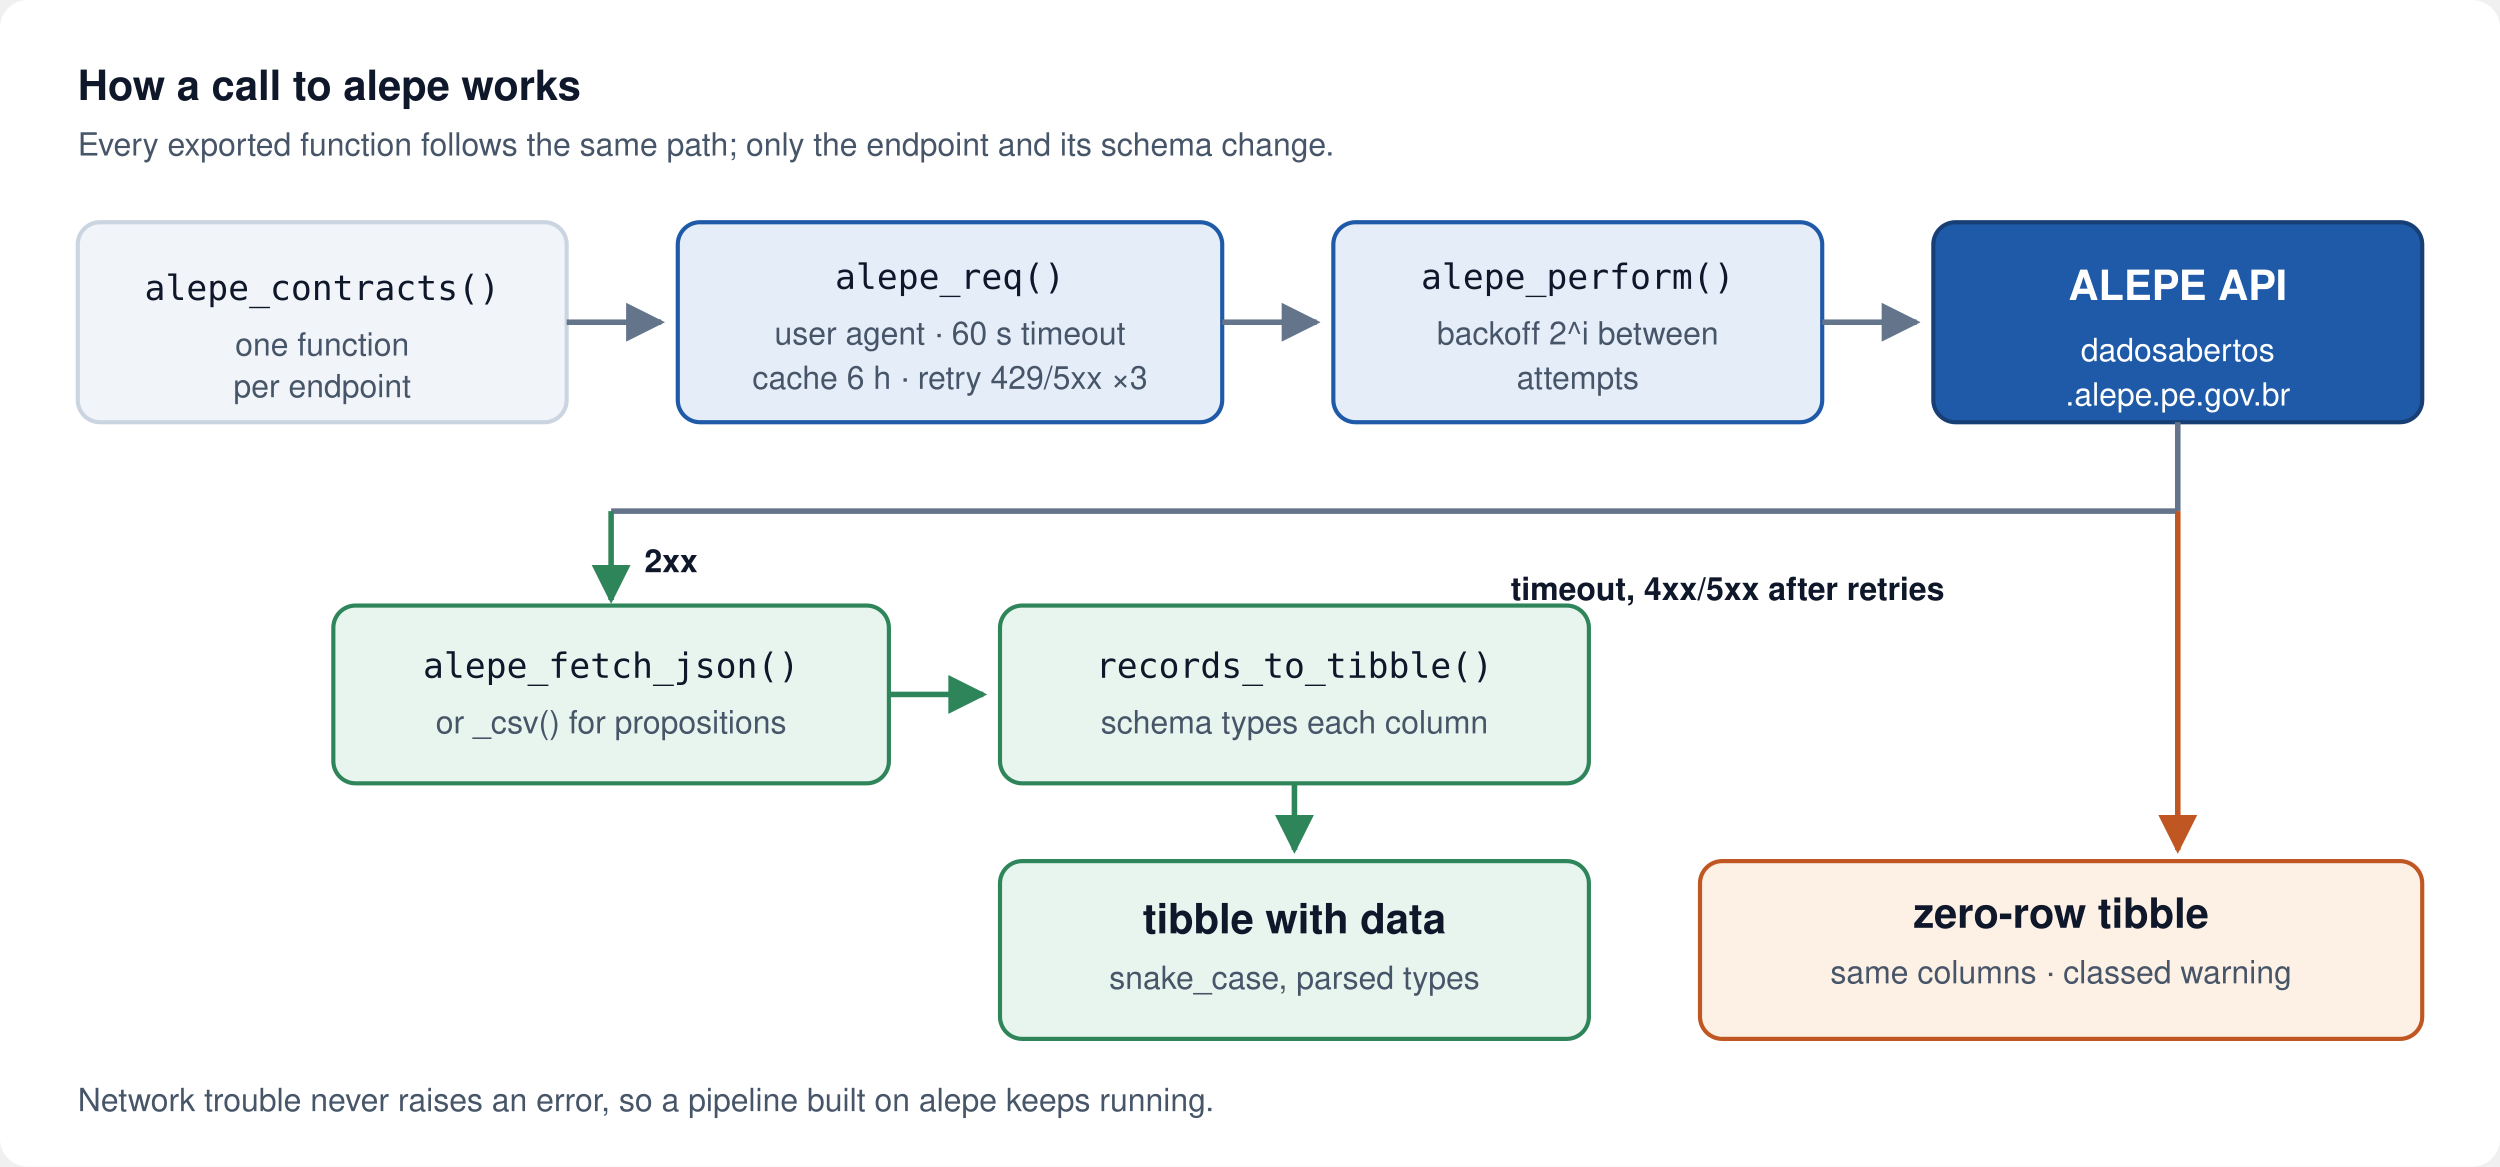
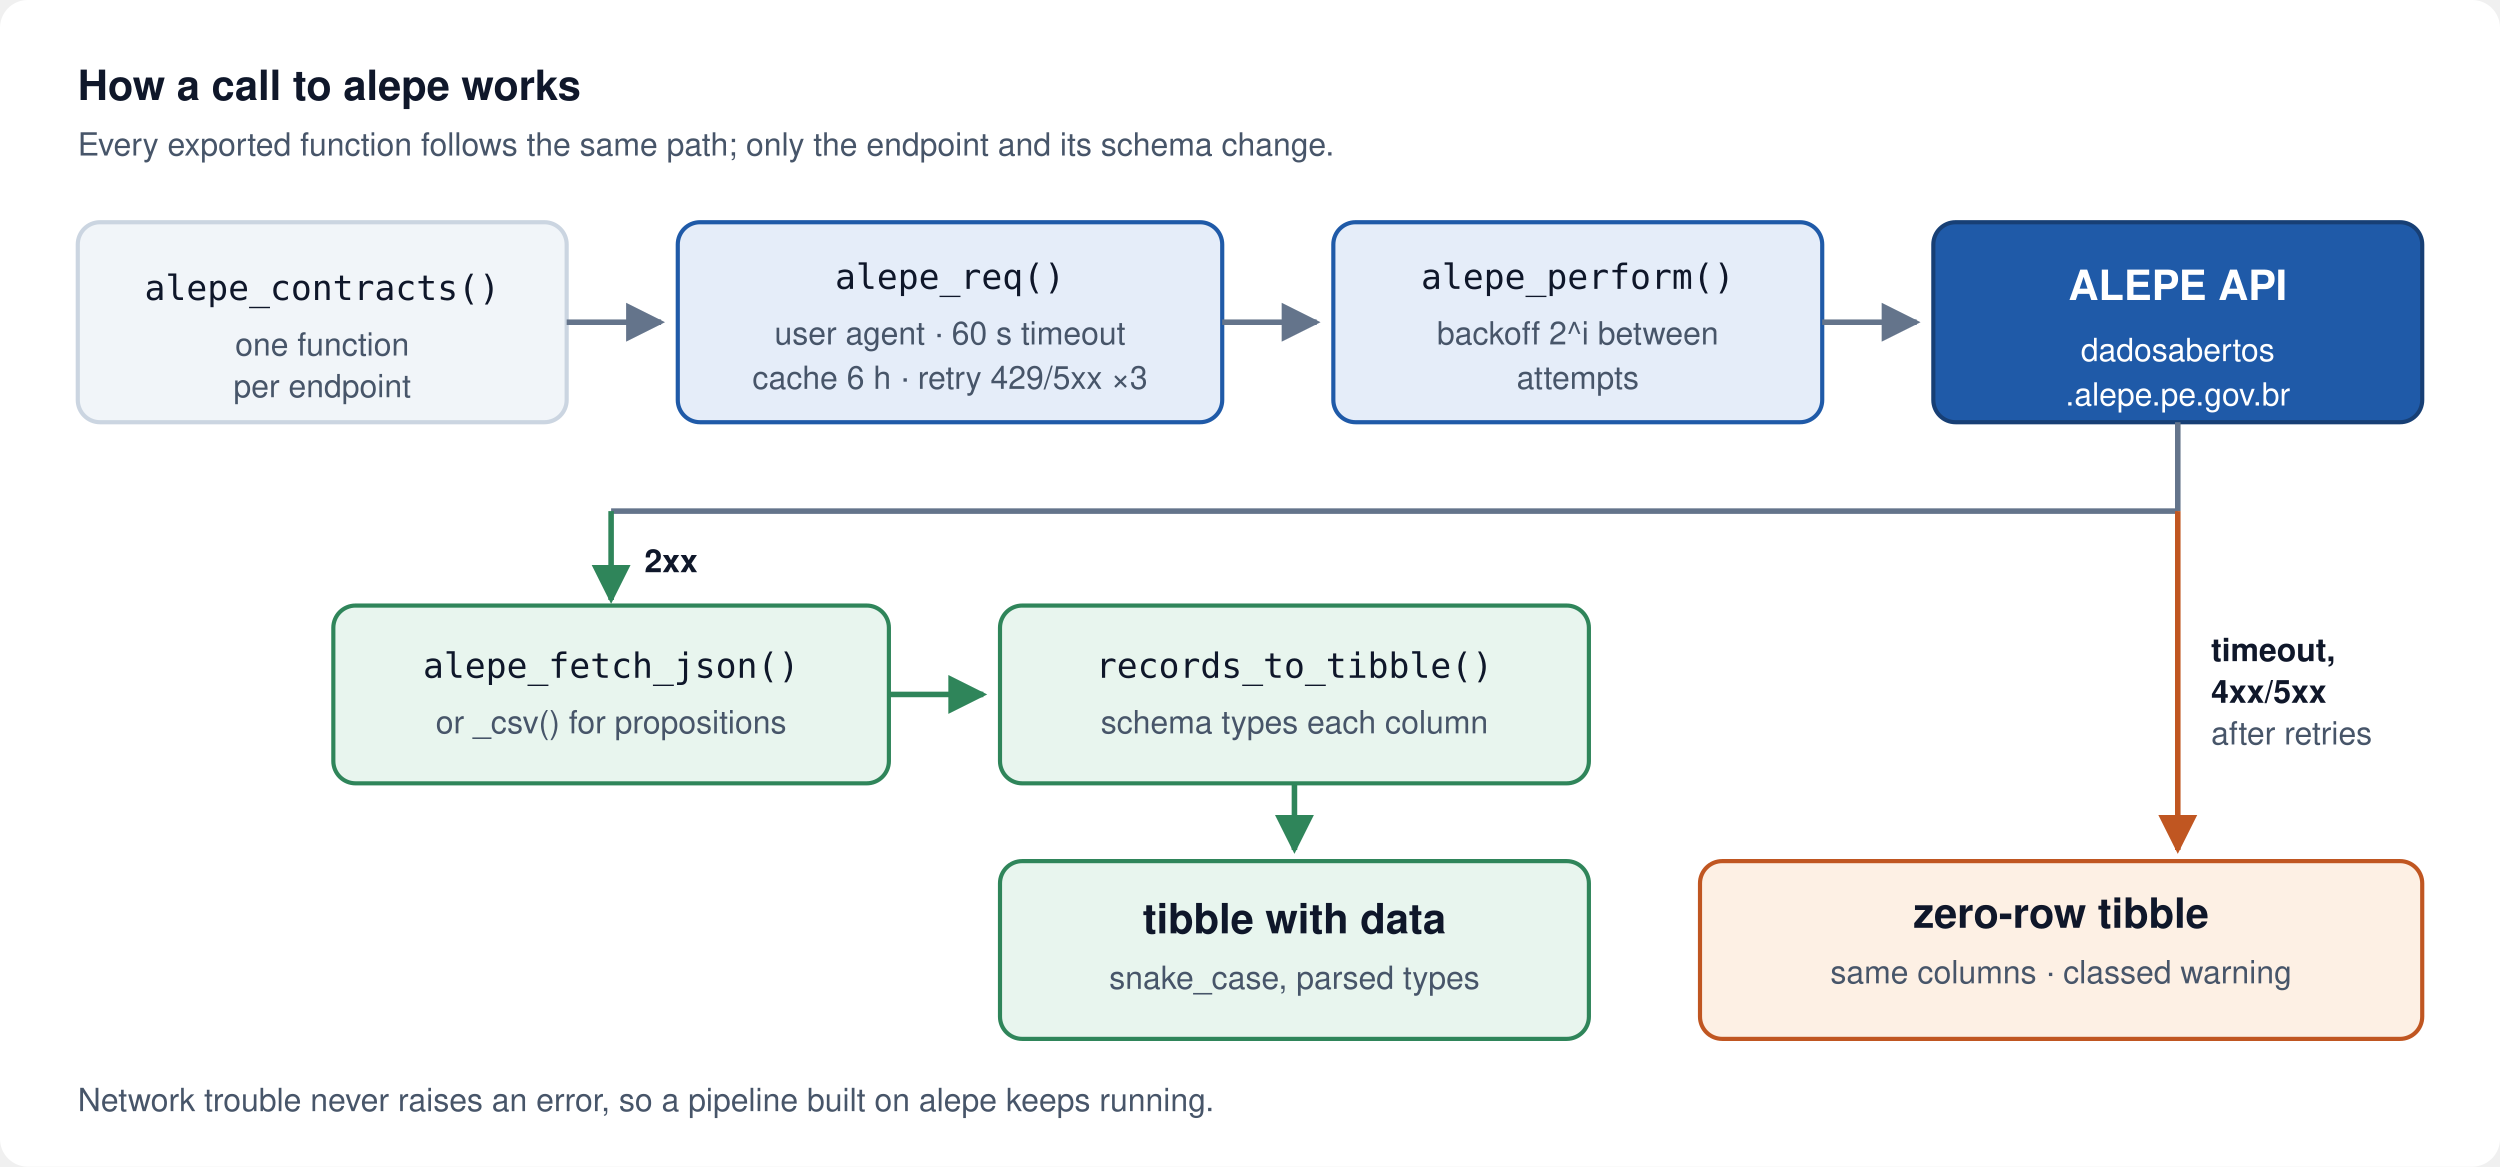
<svg xmlns="http://www.w3.org/2000/svg" viewBox="0 0 900 420" width="900" height="420" role="img" aria-labelledby="flowTitle flowDesc">
  <defs>
    <marker id="arrow" viewBox="0 0 10 10" refX="9" refY="5" markerWidth="7" markerHeight="7" orient="auto-start-reverse">
      <path d="M 0 0 L 10 5 L 0 10 z" fill="#64748b" />
    </marker>
    <marker id="arrowOk" viewBox="0 0 10 10" refX="9" refY="5" markerWidth="7" markerHeight="7" orient="auto-start-reverse">
      <path d="M 0 0 L 10 5 L 0 10 z" fill="#2f855a" />
    </marker>
    <marker id="arrowWarn" viewBox="0 0 10 10" refX="9" refY="5" markerWidth="7" markerHeight="7" orient="auto-start-reverse">
      <path d="M 0 0 L 10 5 L 0 10 z" fill="#c05621" />
    </marker>
    <style>
      .bg    { fill: #ffffff; }
      .box   { fill: #f1f5f9; stroke: #cbd5e1; stroke-width: 1.5; }
      .core  { fill: #e5edf9; stroke: #1f5aa8; stroke-width: 1.5; }
      .ok    { fill: #e8f5ee; stroke: #2f855a; stroke-width: 1.5; }
      .warn  { fill: #fdf0e4; stroke: #c05621; stroke-width: 1.5; }
      .api   { fill: #1f5aa8; stroke: #173f75; stroke-width: 1.5; }
      .t     { font-family: "Helvetica Neue", Helvetica, Arial, sans-serif; fill: #0f172a; }
      .h     { font-size: 15px; font-weight: 600; }
      .s     { font-size: 11.5px; fill: #475569; }
      .mono  { font-family: "SF Mono", Menlo, Consolas, monospace; font-size: 12.5px; }
      .white { fill: #ffffff; }
      .lbl   { font-size: 11.5px; font-weight: 600; }
    </style>
  </defs>
  <rect class="bg" x="0" y="0" width="900" height="420" rx="10" />
  <text class="t h" x="28" y="36">How a call to alepe works</text>
  <text class="t s" x="28" y="56">Every exported function follows the same path; only the endpoint and its schema change.</text>
  <rect class="box" x="28" y="80" width="176" height="72" rx="8" />
  <text class="t mono" x="116" y="108" text-anchor="middle">alepe_contracts()</text>
  <text class="t s" x="116" y="128" text-anchor="middle">one function</text>
  <text class="t s" x="116" y="143" text-anchor="middle">per endpoint</text>
  <rect class="core" x="244" y="80" width="196" height="72" rx="8" />
  <text class="t mono" x="342" y="104" text-anchor="middle">alepe_req()</text>
  <text class="t s" x="342" y="124" text-anchor="middle">user agent · 60 s timeout</text>
  <text class="t s" x="342" y="140" text-anchor="middle">cache 6 h · retry 429/5xx ×3</text>
  <rect class="core" x="480" y="80" width="176" height="72" rx="8" />
  <text class="t mono" x="568" y="104" text-anchor="middle">alepe_perform()</text>
  <text class="t s" x="568" y="124" text-anchor="middle">backoff 2^i between</text>
  <text class="t s" x="568" y="140" text-anchor="middle">attempts</text>
  <rect class="api" x="696" y="80" width="176" height="72" rx="8" />
  <text class="t white h" x="784" y="108" text-anchor="middle">ALEPE API</text>
  <text class="t white s" x="784" y="130" text-anchor="middle" fill="#dbe7f8">dadosabertos</text>
  <text class="t white s" x="784" y="146" text-anchor="middle" fill="#dbe7f8">.alepe.pe.gov.br</text>
  <line x1="204" y1="116" x2="238" y2="116" stroke="#64748b" stroke-width="2" marker-end="url(#arrow)" />
  <line x1="440" y1="116" x2="474" y2="116" stroke="#64748b" stroke-width="2" marker-end="url(#arrow)" />
  <line x1="656" y1="116" x2="690" y2="116" stroke="#64748b" stroke-width="2" marker-end="url(#arrow)" />
  <path d="M 784 152 L 784 184" stroke="#64748b" stroke-width="2" fill="none" />
  <path d="M 784 184 L 220 184" stroke="#64748b" stroke-width="2" fill="none" />
  <path d="M 220 184 L 220 216" stroke="#2f855a" stroke-width="2" fill="none" marker-end="url(#arrowOk)" />
  <path d="M 784 184 L 784 306" stroke="#c05621" stroke-width="2" fill="none" marker-end="url(#arrowWarn)" />
  <text class="t lbl" x="232" y="206" fill="#2f855a">2xx</text>
-   <text class="t lbl" x="700" y="216" text-anchor="end" fill="#c05621">timeout, 4xx/5xx after retries</text>
+   <text class="t lbl" x="796" y="238" fill="#c05621">timeout,</text>
+   <text class="t lbl" x="796" y="253" fill="#c05621">4xx/5xx</text>
+   <text class="t s" x="796" y="268">after retries</text>
  <rect class="ok" x="120" y="218" width="200" height="64" rx="8" />
  <text class="t mono" x="220" y="244" text-anchor="middle">alepe_fetch_json()</text>
  <text class="t s" x="220" y="264" text-anchor="middle">or _csv() for propositions</text>
  <rect class="ok" x="360" y="218" width="212" height="64" rx="8" />
  <text class="t mono" x="466" y="244" text-anchor="middle">records_to_tibble()</text>
  <text class="t s" x="466" y="264" text-anchor="middle">schema types each column</text>
  <line x1="320" y1="250" x2="354" y2="250" stroke="#2f855a" stroke-width="2" marker-end="url(#arrowOk)" />
  <path d="M 466 282 L 466 306" stroke="#2f855a" stroke-width="2" fill="none" marker-end="url(#arrowOk)" />
  <rect class="ok" x="360" y="310" width="212" height="64" rx="8" />
  <text class="t h" x="466" y="336" text-anchor="middle" fill="#22543d">tibble with data</text>
  <text class="t s" x="466" y="356" text-anchor="middle">snake_case, parsed types</text>
  <rect class="warn" x="612" y="310" width="260" height="64" rx="8" />
  <text class="t h" x="742" y="334" text-anchor="middle" fill="#7b341e">zero-row tibble</text>
  <text class="t s" x="742" y="354" text-anchor="middle">same columns · classed warning</text>
  <text class="t s" x="28" y="400">Network trouble never raises an error, so a pipeline built on alepe keeps running.</text>
</svg>
